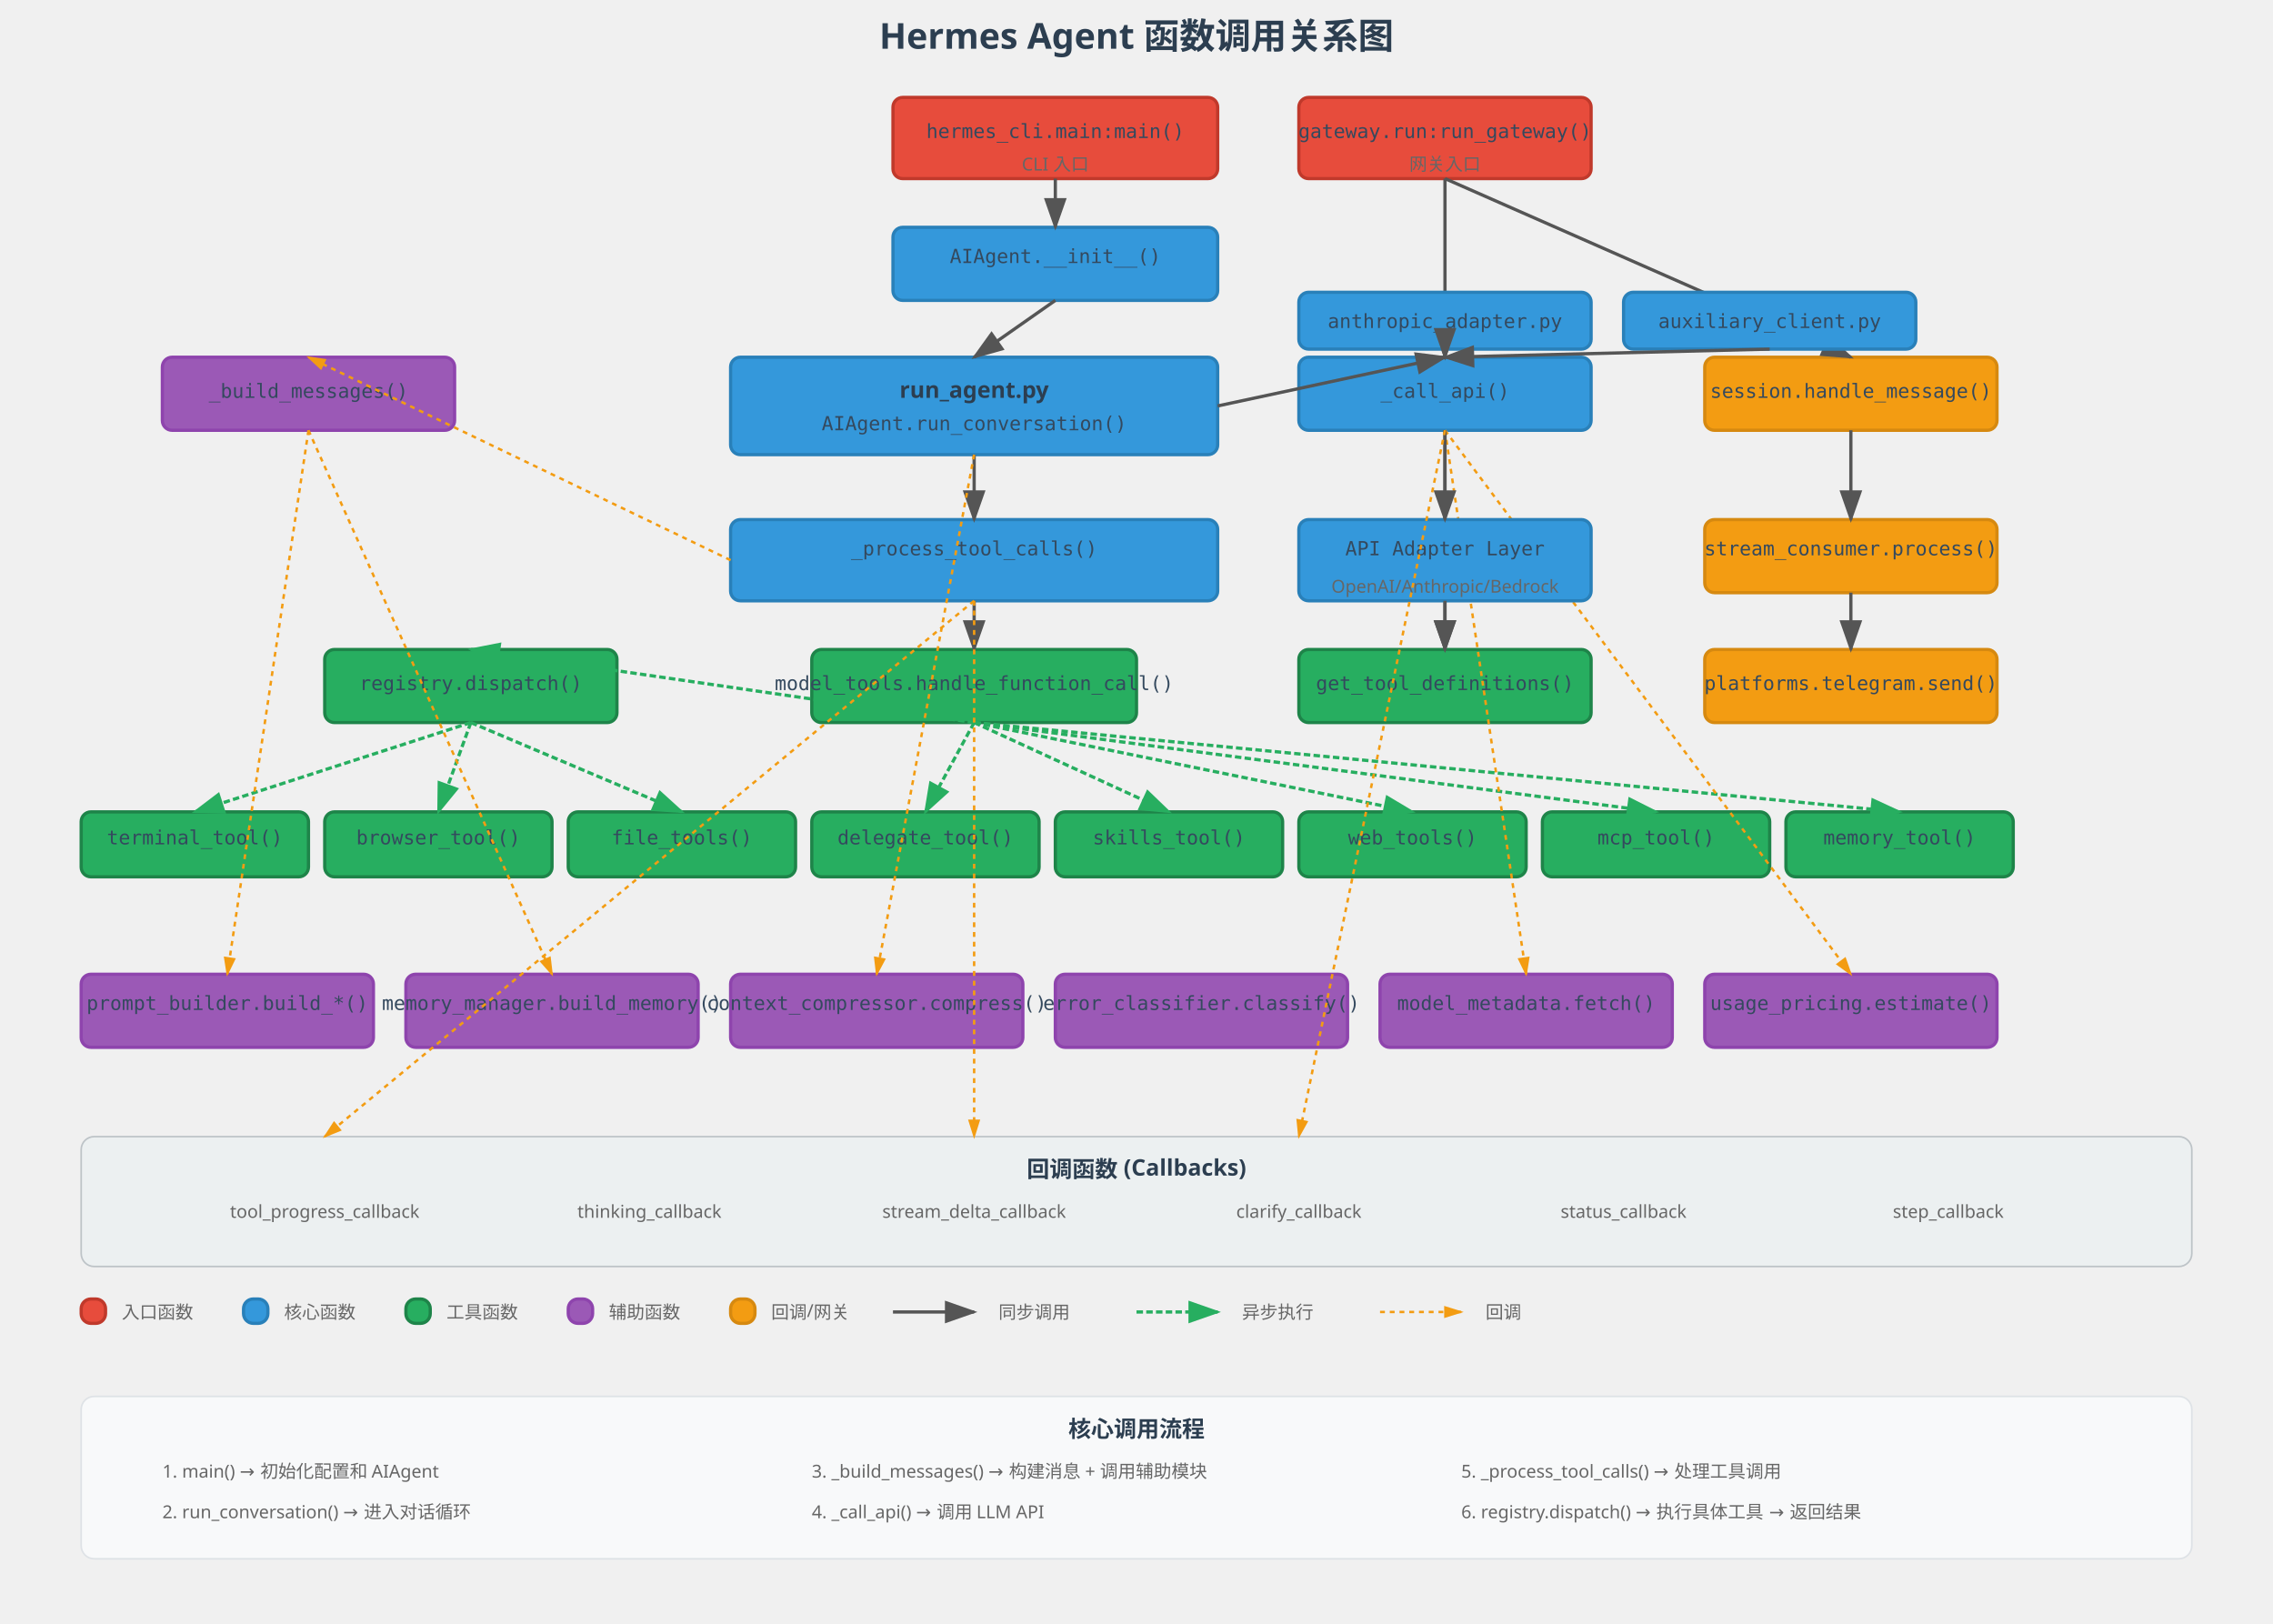
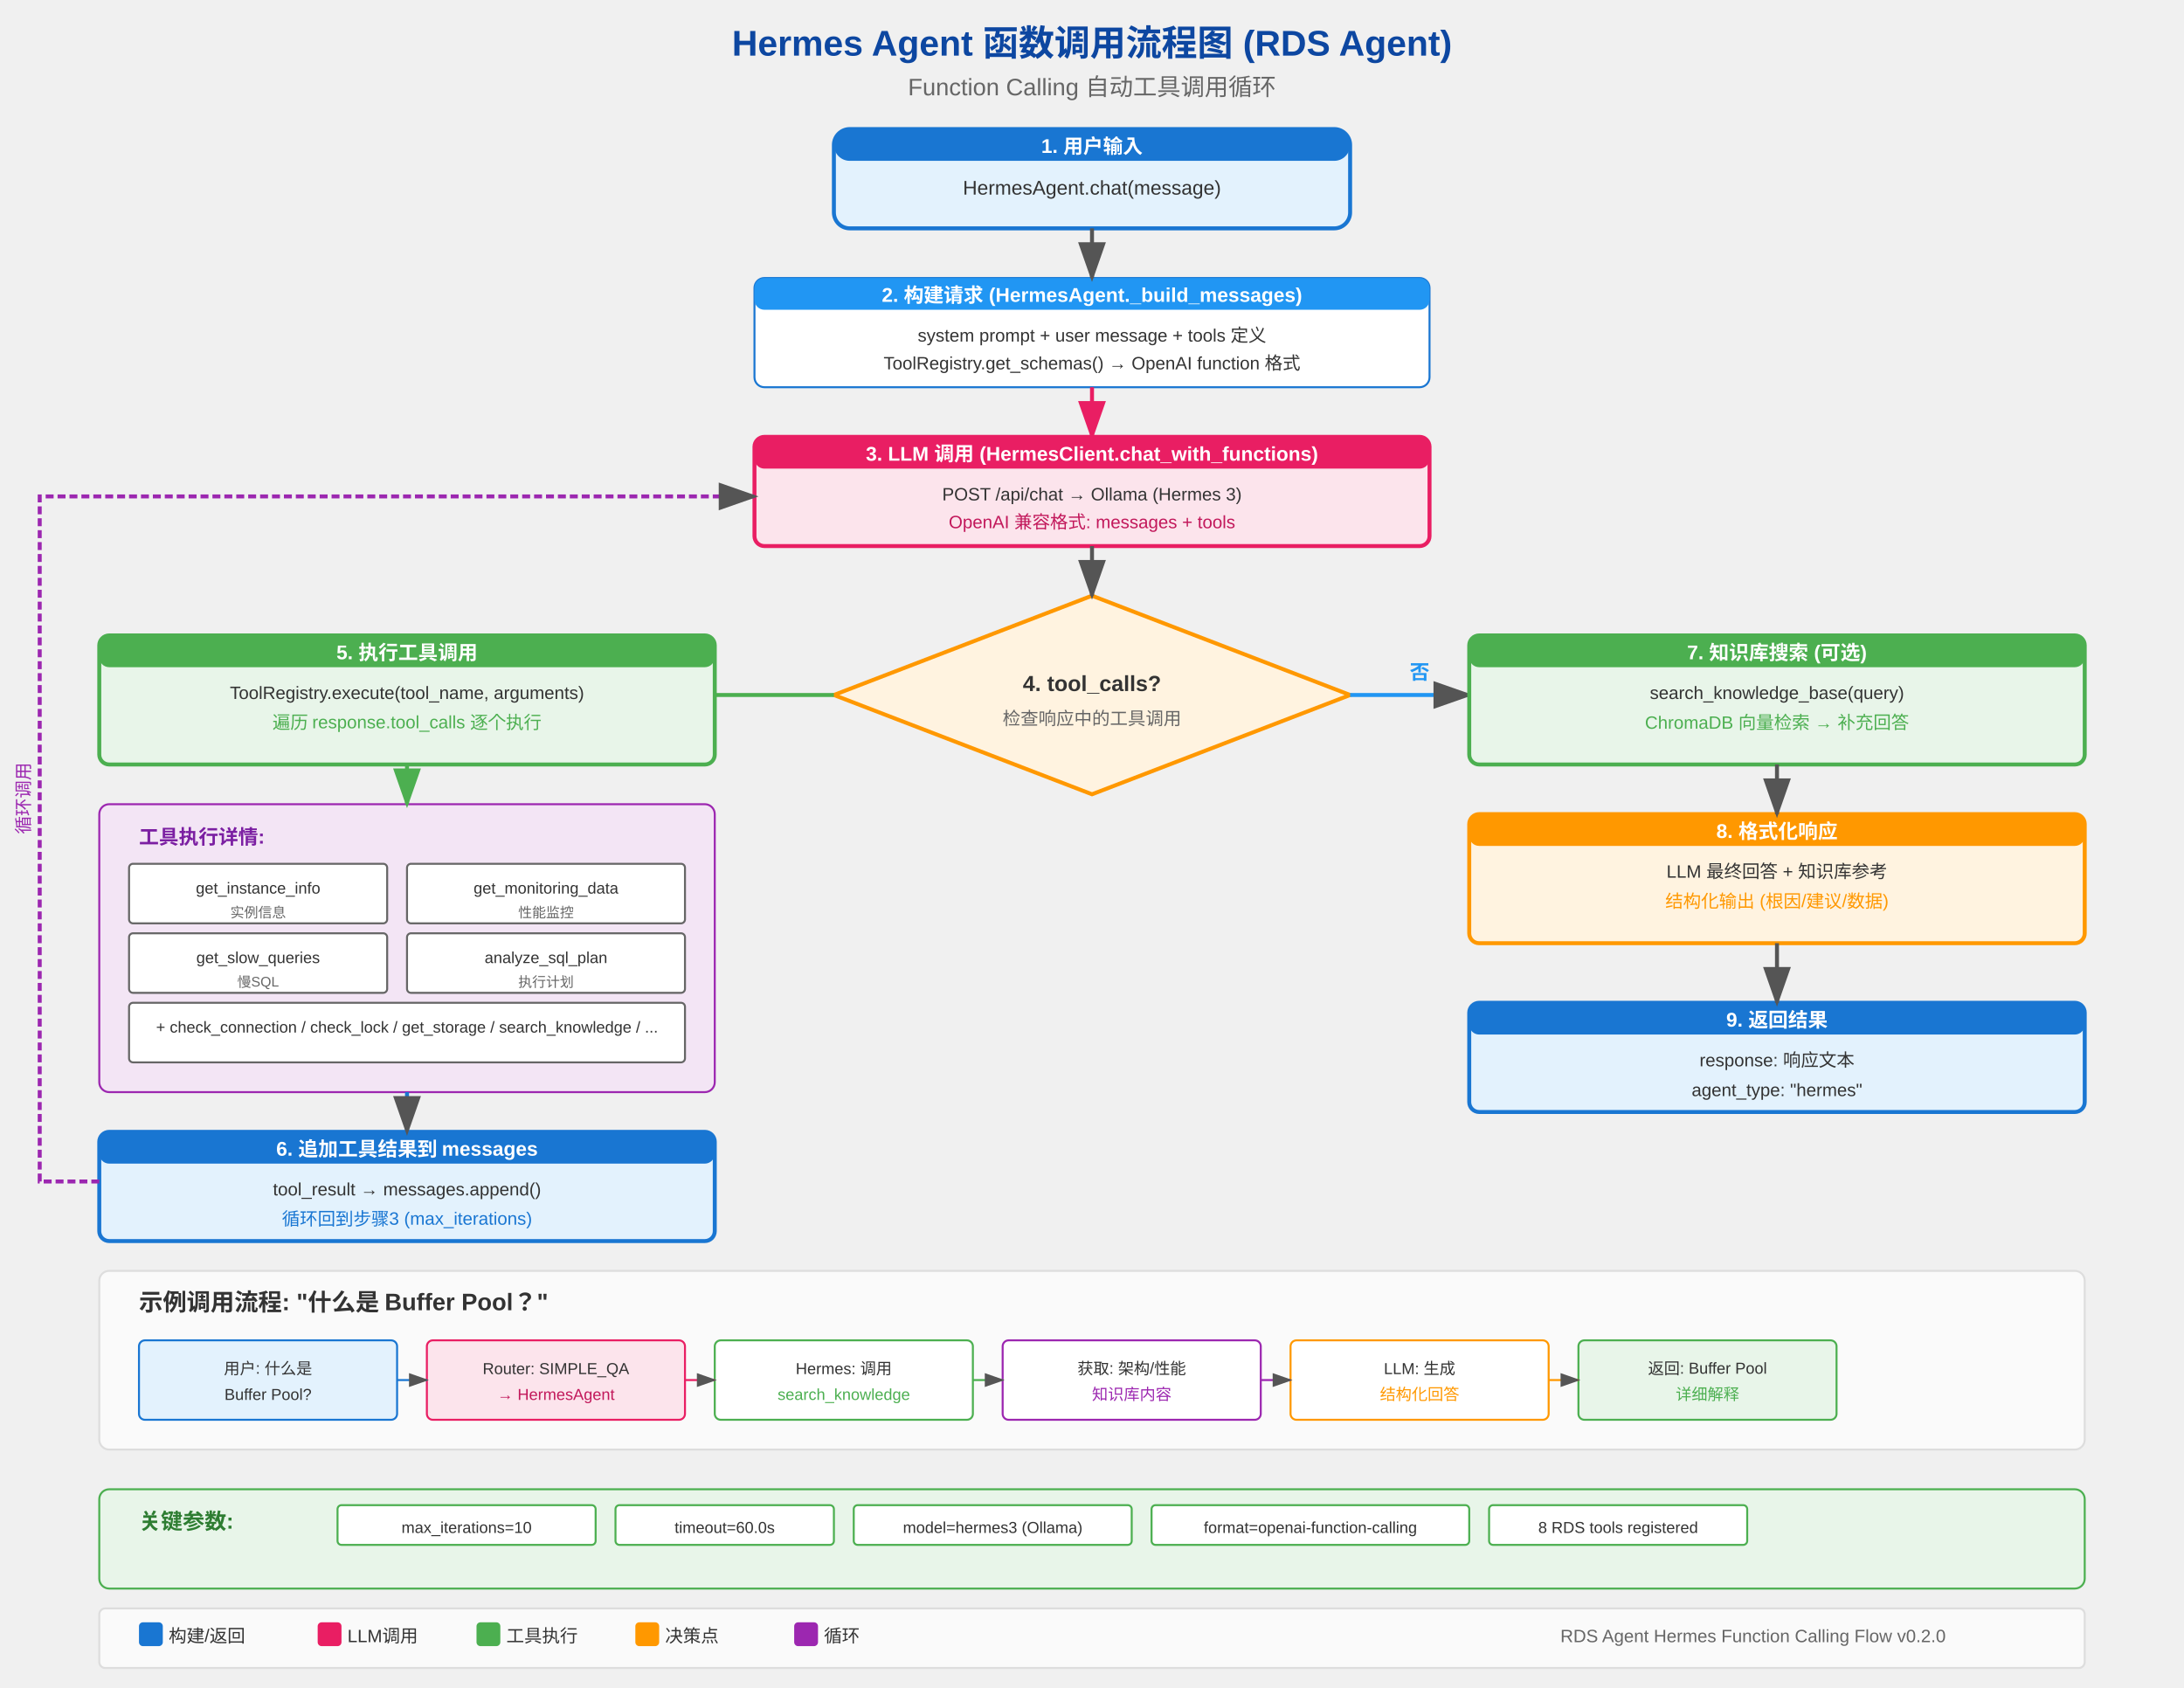
- <svg xmlns="http://www.w3.org/2000/svg" viewBox="0 0 1400 1000" width="1400" height="1000">
+ <svg xmlns="http://www.w3.org/2000/svg" width="1100" height="850">
  <defs>
-     <style>
-       .title { font: bold 22px sans-serif; fill: #2c3e50; }
-       .func-title { font: bold 14px sans-serif; fill: #2c3e50; }
-       .func-name { font: 12px monospace; fill: #34495e; }
-       .small-text { font: 11px sans-serif; fill: #666; }
-       .entry-func { fill: #e74c3c; stroke: #c0392b; stroke-width: 2; rx: 6; }
-       .core-func { fill: #3498db; stroke: #2980b9; stroke-width: 2; rx: 6; }
-       .tool-func { fill: #27ae60; stroke: #1e8449; stroke-width: 2; rx: 6; }
-       .helper-func { fill: #9b59b6; stroke: #8e44ad; stroke-width: 2; rx: 6; }
-       .callback-func { fill: #f39c12; stroke: #d68910; stroke-width: 2; rx: 6; }
-       .arrow { stroke: #555; stroke-width: 2; fill: none; marker-end: url(#arrow); }
-       .async-arrow { stroke: #27ae60; stroke-width: 2; fill: none; marker-end: url(#green-arrow); stroke-dasharray: 4,2; }
-       .callback-arrow { stroke: #f39c12; stroke-width: 1.5; fill: none; marker-end: url(#orange-arrow); stroke-dasharray: 3,3; }
-     </style>
-     <marker id="arrow" markerWidth="10" markerHeight="7" refX="9" refY="3.5" orient="auto">
+     <marker id="fcArrow" markerWidth="10" markerHeight="7" refX="9" refY="3.5" orient="auto">
      <polygon points="0 0, 10 3.5, 0 7" fill="#555" />
    </marker>
-     <marker id="green-arrow" markerWidth="10" markerHeight="7" refX="9" refY="3.5" orient="auto">
-       <polygon points="0 0, 10 3.5, 0 7" fill="#27ae60" />
+     <marker id="fcArrowGreen" markerWidth="10" markerHeight="7" refX="9" refY="3.5" orient="auto">
+       <polygon points="0 0, 10 3.5, 0 7" fill="#4CAF50" />
    </marker>
-     <marker id="orange-arrow" markerWidth="8" markerHeight="5" refX="7" refY="2.5" orient="auto">
-       <polygon points="0 0, 8 2.5, 0 5" fill="#f39c12" />
+     <marker id="fcArrowRed" markerWidth="10" markerHeight="7" refX="9" refY="3.5" orient="auto">
+       <polygon points="0 0, 10 3.5, 0 7" fill="#E91E63" />
    </marker>
  </defs>
-   <text x="700" y="30" class="title" text-anchor="middle">Hermes Agent 函数调用关系图</text>
-   <rect x="550" y="60" width="200" height="50" class="entry-func" />
-   <text x="650" y="85" class="func-name" text-anchor="middle">hermes_cli.main:main()</text>
-   <text x="650" y="105" class="small-text" text-anchor="middle">CLI 入口</text>
-   <rect x="800" y="60" width="180" height="50" class="entry-func" />
-   <text x="890" y="85" class="func-name" text-anchor="middle">gateway.run:run_gateway()</text>
-   <text x="890" y="105" class="small-text" text-anchor="middle">网关入口</text>
-   <rect x="550" y="140" width="200" height="45" class="core-func" />
-   <text x="650" y="162" class="func-name" text-anchor="middle">AIAgent.__init__()</text>
-   <rect x="450" y="220" width="300" height="60" class="core-func" />
-   <text x="600" y="245" class="func-title" text-anchor="middle">run_agent.py</text>
-   <text x="600" y="265" class="func-name" text-anchor="middle">AIAgent.run_conversation()</text>
-   <rect x="100" y="220" width="180" height="45" class="helper-func" />
-   <text x="190" y="245" class="func-name" text-anchor="middle">_build_messages()</text>
-   <rect x="800" y="220" width="180" height="45" class="core-func" />
-   <text x="890" y="245" class="func-name" text-anchor="middle">_call_api()</text>
-   <path d="M 650 110 L 650 140" class="arrow" />
-   <path d="M 650 185 L 600 220" class="arrow" />
-   <path d="M 890 110 L 890 220" class="arrow" />
-   <rect x="450" y="320" width="300" height="50" class="core-func" />
-   <text x="600" y="342" class="func-name" text-anchor="middle">_process_tool_calls()</text>
-   <rect x="500" y="400" width="200" height="45" class="tool-func" />
-   <text x="600" y="425" class="func-name" text-anchor="middle">model_tools.handle_function_call()</text>
-   <rect x="200" y="400" width="180" height="45" class="tool-func" />
-   <text x="290" y="425" class="func-name" text-anchor="middle">registry.dispatch()</text>
-   <rect x="800" y="400" width="180" height="45" class="tool-func" />
-   <text x="890" y="425" class="func-name" text-anchor="middle">get_tool_definitions()</text>
-   <path d="M 600 280 L 600 320" class="arrow" />
-   <path d="M 600 370 L 600 400" class="arrow" />
-   <path d="M 600 445 L 290 400" class="async-arrow" />
-   <path d="M 750 250 L 890 220" class="arrow" />
-   <path d="M 890 265 L 890 400" class="arrow" />
-   <path d="M 450 345 L 190 220" class="callback-arrow" />
-   <rect x="50" y="500" width="140" height="40" class="tool-func" />
-   <text x="120" y="520" class="func-name" text-anchor="middle">terminal_tool()</text>
-   <rect x="200" y="500" width="140" height="40" class="tool-func" />
-   <text x="270" y="520" class="func-name" text-anchor="middle">browser_tool()</text>
-   <rect x="350" y="500" width="140" height="40" class="tool-func" />
-   <text x="420" y="520" class="func-name" text-anchor="middle">file_tools()</text>
-   <rect x="500" y="500" width="140" height="40" class="tool-func" />
-   <text x="570" y="520" class="func-name" text-anchor="middle">delegate_tool()</text>
-   <rect x="650" y="500" width="140" height="40" class="tool-func" />
-   <text x="720" y="520" class="func-name" text-anchor="middle">skills_tool()</text>
-   <rect x="800" y="500" width="140" height="40" class="tool-func" />
-   <text x="870" y="520" class="func-name" text-anchor="middle">web_tools()</text>
-   <rect x="950" y="500" width="140" height="40" class="tool-func" />
-   <text x="1020" y="520" class="func-name" text-anchor="middle">mcp_tool()</text>
-   <rect x="1100" y="500" width="140" height="40" class="tool-func" />
-   <text x="1170" y="520" class="func-name" text-anchor="middle">memory_tool()</text>
-   <path d="M 290 445 L 120 500" class="async-arrow" />
-   <path d="M 290 445 L 270 500" class="async-arrow" />
-   <path d="M 290 445 L 420 500" class="async-arrow" />
-   <path d="M 600 445 L 570 500" class="async-arrow" />
-   <path d="M 600 445 L 720 500" class="async-arrow" />
-   <path d="M 600 445 L 870 500" class="async-arrow" />
-   <path d="M 600 445 L 1020 500" class="async-arrow" />
-   <path d="M 600 445 L 1170 500" class="async-arrow" />
-   <rect x="50" y="600" width="180" height="45" class="helper-func" />
-   <text x="140" y="622" class="func-name" text-anchor="middle">prompt_builder.build_*()</text>
-   <rect x="250" y="600" width="180" height="45" class="helper-func" />
-   <text x="340" y="622" class="func-name" text-anchor="middle">memory_manager.build_memory()</text>
-   <rect x="450" y="600" width="180" height="45" class="helper-func" />
-   <text x="540" y="622" class="func-name" text-anchor="middle">context_compressor.compress()</text>
-   <rect x="650" y="600" width="180" height="45" class="helper-func" />
-   <text x="740" y="622" class="func-name" text-anchor="middle">error_classifier.classify()</text>
-   <rect x="850" y="600" width="180" height="45" class="helper-func" />
-   <text x="940" y="622" class="func-name" text-anchor="middle">model_metadata.fetch()</text>
-   <rect x="1050" y="600" width="180" height="45" class="helper-func" />
-   <text x="1140" y="622" class="func-name" text-anchor="middle">usage_pricing.estimate()</text>
-   <path d="M 190 265 L 140 600" class="callback-arrow" />
-   <path d="M 190 265 L 340 600" class="callback-arrow" />
-   <path d="M 600 280 L 540 600" class="callback-arrow" />
-   <path d="M 890 265 L 940 600" class="callback-arrow" />
-   <path d="M 890 265 L 1140 600" class="callback-arrow" />
-   <rect x="1050" y="220" width="180" height="45" class="callback-func" />
-   <text x="1140" y="245" class="func-name" text-anchor="middle">session.handle_message()</text>
-   <rect x="1050" y="320" width="180" height="45" class="callback-func" />
-   <text x="1140" y="342" class="func-name" text-anchor="middle">stream_consumer.process()</text>
-   <rect x="1050" y="400" width="180" height="45" class="callback-func" />
-   <text x="1140" y="425" class="func-name" text-anchor="middle">platforms.telegram.send()</text>
-   <path d="M 890 110 L 1140 220" class="arrow" />
-   <path d="M 1140 265 L 1140 320" class="arrow" />
-   <path d="M 1140 365 L 1140 400" class="arrow" />
-   <rect x="800" y="320" width="180" height="50" class="core-func" />
-   <text x="890" y="342" class="func-name" text-anchor="middle">API Adapter Layer</text>
-   <text x="890" y="365" class="small-text" text-anchor="middle">OpenAI/Anthropic/Bedrock</text>
-   <rect x="800" y="180" width="180" height="35" class="core-func" />
-   <text x="890" y="202" class="func-name" text-anchor="middle">anthropic_adapter.py</text>
-   <rect x="1000" y="180" width="180" height="35" class="core-func" />
-   <text x="1090" y="202" class="func-name" text-anchor="middle">auxiliary_client.py</text>
-   <path d="M 890 265 L 890 320" class="arrow" />
-   <path d="M 890 370 L 890 400" class="arrow" />
-   <path d="M 890 215 L 890 220" class="arrow" />
-   <path d="M 1090 215 L 890 220" class="arrow" />
-   <rect x="50" y="700" width="1300" height="80" fill="#ecf0f1" stroke="#bdc3c7" rx="8" />
-   <text x="700" y="725" class="func-title" text-anchor="middle">回调函数 (Callbacks)</text>
-   <text x="200" y="750" class="small-text" text-anchor="middle">tool_progress_callback</text>
-   <text x="400" y="750" class="small-text" text-anchor="middle">thinking_callback</text>
-   <text x="600" y="750" class="small-text" text-anchor="middle">stream_delta_callback</text>
-   <text x="800" y="750" class="small-text" text-anchor="middle">clarify_callback</text>
-   <text x="1000" y="750" class="small-text" text-anchor="middle">status_callback</text>
-   <text x="1200" y="750" class="small-text" text-anchor="middle">step_callback</text>
-   <path d="M 600 370 L 200 700" class="callback-arrow" />
-   <path d="M 600 370 L 600 700" class="callback-arrow" />
-   <path d="M 890 265 L 800 700" class="callback-arrow" />
-   <rect x="50" y="800" width="15" height="15" class="entry-func" />
-   <text x="75" y="812" class="small-text">入口函数</text>
-   <rect x="150" y="800" width="15" height="15" class="core-func" />
-   <text x="175" y="812" class="small-text">核心函数</text>
-   <rect x="250" y="800" width="15" height="15" class="tool-func" />
-   <text x="275" y="812" class="small-text">工具函数</text>
-   <rect x="350" y="800" width="15" height="15" class="helper-func" />
-   <text x="375" y="812" class="small-text">辅助函数</text>
-   <rect x="450" y="800" width="15" height="15" class="callback-func" />
-   <text x="475" y="812" class="small-text">回调/网关</text>
-   <line x1="550" y1="808" x2="600" y2="808" class="arrow" />
-   <text x="615" y="812" class="small-text">同步调用</text>
-   <line x1="700" y1="808" x2="750" y2="808" class="async-arrow" />
-   <text x="765" y="812" class="small-text">异步执行</text>
-   <line x1="850" y1="808" x2="900" y2="808" class="callback-arrow" />
-   <text x="915" y="812" class="small-text">回调</text>
-   <rect x="50" y="860" width="1300" height="100" fill="#f8f9fa" stroke="#dee2e6" rx="8" />
-   <text x="700" y="885" class="func-title" text-anchor="middle">核心调用流程</text>
-   <text x="100" y="910" class="small-text">1. main() → 初始化配置和 AIAgent</text>
-   <text x="100" y="935" class="small-text">2. run_conversation() → 进入对话循环</text>
-   <text x="500" y="910" class="small-text">3. _build_messages() → 构建消息 + 调用辅助模块</text>
-   <text x="500" y="935" class="small-text">4. _call_api() → 调用 LLM API</text>
-   <text x="900" y="910" class="small-text">5. _process_tool_calls() → 处理工具调用</text>
-   <text x="900" y="935" class="small-text">6. registry.dispatch() → 执行具体工具 → 返回结果</text>
+   <text x="550" y="28" text-anchor="middle" font-family="Arial" font-weight="bold" font-size="18" fill="#0D47A1">Hermes Agent 函数调用流程图 (RDS Agent)</text>
+   <text x="550" y="48" text-anchor="middle" font-family="Arial" font-size="12" fill="#666">Function Calling 自动工具调用循环</text>
+   <rect x="420" y="65" width="260" height="50" fill="#E3F2FD" stroke="#1976D2" stroke-width="2" rx="8" />
+   <rect x="420" y="65" width="260" height="16" fill="#1976D2" rx="8" />
+   <text x="550" y="77" text-anchor="middle" font-family="Arial" font-weight="bold" font-size="10" fill="#fff">1. 用户输入</text>
+   <text x="550" y="98" text-anchor="middle" font-family="Arial" font-size="10" fill="#333">HermesAgent.chat(message)</text>
+   <rect x="380" y="140" width="340" height="55" fill="#fff" stroke="#1976D2" stroke-width="1" rx="5" />
+   <rect x="380" y="140" width="340" height="16" fill="#2196F3" rx="5" />
+   <text x="550" y="152" text-anchor="middle" font-family="Arial" font-weight="bold" font-size="10" fill="#fff">2. 构建请求 (HermesAgent._build_messages)</text>
+   <text x="550" y="172" text-anchor="middle" font-family="Arial" font-size="9" fill="#333">system prompt + user message + tools 定义</text>
+   <text x="550" y="186" text-anchor="middle" font-family="Arial" font-size="9" fill="#333">ToolRegistry.get_schemas() → OpenAI function 格式</text>
+   <line x1="550" y1="115" x2="550" y2="140" stroke="#555" stroke-width="2" marker-end="url(#fcArrow)" />
+   <rect x="380" y="220" width="340" height="55" fill="#FCE4EC" stroke="#E91E63" stroke-width="2" rx="5" />
+   <rect x="380" y="220" width="340" height="16" fill="#E91E63" rx="5" />
+   <text x="550" y="232" text-anchor="middle" font-family="Arial" font-weight="bold" font-size="10" fill="#fff">3. LLM 调用 (HermesClient.chat_with_functions)</text>
+   <text x="550" y="252" text-anchor="middle" font-family="Arial" font-size="9" fill="#333">POST /api/chat → Ollama (Hermes 3)</text>
+   <text x="550" y="266" text-anchor="middle" font-family="Arial" font-size="9" fill="#C2185B">OpenAI 兼容格式: messages + tools</text>
+   <line x1="550" y1="195" x2="550" y2="220" stroke="#E91E63" stroke-width="2" marker-end="url(#fcArrowRed)" />
+   <polygon points="550,300 680,350 550,400 420,350" fill="#FFF3E0" stroke="#FF9800" stroke-width="2" />
+   <text x="550" y="348" text-anchor="middle" font-family="Arial" font-weight="bold" font-size="11" fill="#333">4. tool_calls?</text>
+   <text x="550" y="365" text-anchor="middle" font-family="Arial" font-size="9" fill="#666">检查响应中的工具调用</text>
+   <line x1="550" y1="275" x2="550" y2="300" stroke="#555" stroke-width="2" marker-end="url(#fcArrow)" />
+   <line x1="420" y1="350" x2="200" y2="350" stroke="#4CAF50" stroke-width="2" marker-end="url(#fcArrowGreen)" />
+   <text x="310" y="342" font-family="Arial" font-weight="bold" font-size="10" fill="#4CAF50">是</text>
+   <rect x="50" y="320" width="310" height="65" fill="#E8F5E9" stroke="#4CAF50" stroke-width="2" rx="5" />
+   <rect x="50" y="320" width="310" height="16" fill="#4CAF50" rx="5" />
+   <text x="205" y="332" text-anchor="middle" font-family="Arial" font-weight="bold" font-size="10" fill="#fff">5. 执行工具调用</text>
+   <text x="205" y="352" text-anchor="middle" font-family="Arial" font-size="9" fill="#333">ToolRegistry.execute(tool_name, arguments)</text>
+   <text x="205" y="367" text-anchor="middle" font-family="Arial" font-size="9" fill="#4CAF50">遍历 response.tool_calls 逐个执行</text>
+   <rect x="50" y="405" width="310" height="145" fill="#F3E5F5" stroke="#9C27B0" stroke-width="1" rx="5" />
+   <text x="70" y="425" font-family="Arial" font-weight="bold" font-size="10" fill="#7B1FA2">工具执行详情:</text>
+   <rect x="65" y="435" width="130" height="30" fill="#fff" stroke="#666" stroke-width="1" rx="2" />
+   <text x="130" y="450" text-anchor="middle" font-family="Arial" font-size="8" fill="#333">get_instance_info</text>
+   <text x="130" y="462" text-anchor="middle" font-family="Arial" font-size="7" fill="#666">实例信息</text>
+   <rect x="205" y="435" width="140" height="30" fill="#fff" stroke="#666" stroke-width="1" rx="2" />
+   <text x="275" y="450" text-anchor="middle" font-family="Arial" font-size="8" fill="#333">get_monitoring_data</text>
+   <text x="275" y="462" text-anchor="middle" font-family="Arial" font-size="7" fill="#666">性能监控</text>
+   <rect x="65" y="470" width="130" height="30" fill="#fff" stroke="#666" stroke-width="1" rx="2" />
+   <text x="130" y="485" text-anchor="middle" font-family="Arial" font-size="8" fill="#333">get_slow_queries</text>
+   <text x="130" y="497" text-anchor="middle" font-family="Arial" font-size="7" fill="#666">慢SQL</text>
+   <rect x="205" y="470" width="140" height="30" fill="#fff" stroke="#666" stroke-width="1" rx="2" />
+   <text x="275" y="485" text-anchor="middle" font-family="Arial" font-size="8" fill="#333">analyze_sql_plan</text>
+   <text x="275" y="497" text-anchor="middle" font-family="Arial" font-size="7" fill="#666">执行计划</text>
+   <rect x="65" y="505" width="280" height="30" fill="#fff" stroke="#666" stroke-width="1" rx="2" />
+   <text x="205" y="520" text-anchor="middle" font-family="Arial" font-size="8" fill="#333">+ check_connection / check_lock / get_storage / search_knowledge / ...</text>
+   <line x1="205" y1="385" x2="205" y2="405" stroke="#4CAF50" stroke-width="2" marker-end="url(#fcArrowGreen)" />
+   <rect x="50" y="570" width="310" height="55" fill="#E3F2FD" stroke="#1976D2" stroke-width="2" rx="5" />
+   <rect x="50" y="570" width="310" height="16" fill="#1976D2" rx="5" />
+   <text x="205" y="582" text-anchor="middle" font-family="Arial" font-weight="bold" font-size="10" fill="#fff">6. 追加工具结果到 messages</text>
+   <text x="205" y="602" text-anchor="middle" font-family="Arial" font-size="9" fill="#333">tool_result → messages.append()</text>
+   <text x="205" y="617" text-anchor="middle" font-family="Arial" font-size="9" fill="#1976D2">循环回到步骤3 (max_iterations)</text>
+   <line x1="205" y1="550" x2="205" y2="570" stroke="#1976D2" stroke-width="2" marker-end="url(#fcArrow)" />
+   <path d="M 50 595 L 20 595 L 20 250 L 380 250" fill="none" stroke="#9C27B0" stroke-width="2" stroke-dasharray="4,2" marker-end="url(#fcArrow)" />
+   <text x="15" y="420" font-family="Arial" font-size="9" fill="#9C27B0" transform="rotate(-90, 15, 420)">循环调用</text>
+   <line x1="680" y1="350" x2="740" y2="350" stroke="#2196F3" stroke-width="2" marker-end="url(#fcArrow)" />
+   <text x="710" y="342" font-family="Arial" font-weight="bold" font-size="10" fill="#2196F3">否</text>
+   <rect x="740" y="320" width="310" height="65" fill="#E8F5E9" stroke="#4CAF50" stroke-width="2" rx="5" />
+   <rect x="740" y="320" width="310" height="16" fill="#4CAF50" rx="5" />
+   <text x="895" y="332" text-anchor="middle" font-family="Arial" font-weight="bold" font-size="10" fill="#fff">7. 知识库搜索 (可选)</text>
+   <text x="895" y="352" text-anchor="middle" font-family="Arial" font-size="9" fill="#333">search_knowledge_base(query)</text>
+   <text x="895" y="367" text-anchor="middle" font-family="Arial" font-size="9" fill="#4CAF50">ChromaDB 向量检索 → 补充回答</text>
+   <rect x="740" y="410" width="310" height="65" fill="#FFF3E0" stroke="#FF9800" stroke-width="2" rx="5" />
+   <rect x="740" y="410" width="310" height="16" fill="#FF9800" rx="5" />
+   <text x="895" y="422" text-anchor="middle" font-family="Arial" font-weight="bold" font-size="10" fill="#fff">8. 格式化响应</text>
+   <text x="895" y="442" text-anchor="middle" font-family="Arial" font-size="9" fill="#333">LLM 最终回答 + 知识库参考</text>
+   <text x="895" y="457" text-anchor="middle" font-family="Arial" font-size="9" fill="#FF9800">结构化输出 (根因/建议/数据)</text>
+   <line x1="895" y1="385" x2="895" y2="410" stroke="#555" stroke-width="2" marker-end="url(#fcArrow)" />
+   <rect x="740" y="505" width="310" height="55" fill="#E3F2FD" stroke="#1976D2" stroke-width="2" rx="5" />
+   <rect x="740" y="505" width="310" height="16" fill="#1976D2" rx="5" />
+   <text x="895" y="517" text-anchor="middle" font-family="Arial" font-weight="bold" font-size="10" fill="#fff">9. 返回结果</text>
+   <text x="895" y="537" text-anchor="middle" font-family="Arial" font-size="9" fill="#333">response: 响应文本</text>
+   <text x="895" y="552" text-anchor="middle" font-family="Arial" font-size="9" fill="#333">agent_type: "hermes"</text>
+   <line x1="895" y1="475" x2="895" y2="505" stroke="#555" stroke-width="2" marker-end="url(#fcArrow)" />
+   <rect x="50" y="640" width="1000" height="90" fill="#fafafa" stroke="#ddd" stroke-width="1" rx="5" />
+   <text x="70" y="660" font-family="Arial" font-weight="bold" font-size="12" fill="#333">示例调用流程: "什么是 Buffer Pool？"</text>
+   <rect x="70" y="675" width="130" height="40" fill="#E3F2FD" stroke="#1976D2" stroke-width="1" rx="3" />
+   <text x="135" y="692" text-anchor="middle" font-family="Arial" font-size="8" fill="#333">用户: 什么是</text>
+   <text x="135" y="705" text-anchor="middle" font-family="Arial" font-size="8" fill="#333">Buffer Pool?</text>
+   <rect x="215" y="675" width="130" height="40" fill="#FCE4EC" stroke="#E91E63" stroke-width="1" rx="3" />
+   <text x="280" y="692" text-anchor="middle" font-family="Arial" font-size="8" fill="#333">Router: SIMPLE_QA</text>
+   <text x="280" y="705" text-anchor="middle" font-family="Arial" font-size="8" fill="#C2185B">→ HermesAgent</text>
+   <rect x="360" y="675" width="130" height="40" fill="#fff" stroke="#4CAF50" stroke-width="1" rx="3" />
+   <text x="425" y="692" text-anchor="middle" font-family="Arial" font-size="8" fill="#333">Hermes: 调用</text>
+   <text x="425" y="705" text-anchor="middle" font-family="Arial" font-size="8" fill="#4CAF50">search_knowledge</text>
+   <rect x="505" y="675" width="130" height="40" fill="#fff" stroke="#9C27B0" stroke-width="1" rx="3" />
+   <text x="570" y="692" text-anchor="middle" font-family="Arial" font-size="8" fill="#333">获取: 架构/性能</text>
+   <text x="570" y="705" text-anchor="middle" font-family="Arial" font-size="8" fill="#9C27B0">知识库内容</text>
+   <rect x="650" y="675" width="130" height="40" fill="#fff" stroke="#FF9800" stroke-width="1" rx="3" />
+   <text x="715" y="692" text-anchor="middle" font-family="Arial" font-size="8" fill="#333">LLM: 生成</text>
+   <text x="715" y="705" text-anchor="middle" font-family="Arial" font-size="8" fill="#FF9800">结构化回答</text>
+   <rect x="795" y="675" width="130" height="40" fill="#E8F5E9" stroke="#4CAF50" stroke-width="1" rx="3" />
+   <text x="860" y="692" text-anchor="middle" font-family="Arial" font-size="8" fill="#333">返回: Buffer Pool</text>
+   <text x="860" y="705" text-anchor="middle" font-family="Arial" font-size="8" fill="#4CAF50">详细解释</text>
+   <line x1="200" y1="695" x2="215" y2="695" stroke="#1976D2" stroke-width="1" marker-end="url(#fcArrow)" />
+   <line x1="345" y1="695" x2="360" y2="695" stroke="#E91E63" stroke-width="1" marker-end="url(#fcArrow)" />
+   <line x1="490" y1="695" x2="505" y2="695" stroke="#4CAF50" stroke-width="1" marker-end="url(#fcArrow)" />
+   <line x1="635" y1="695" x2="650" y2="695" stroke="#9C27B0" stroke-width="1" marker-end="url(#fcArrow)" />
+   <line x1="780" y1="695" x2="795" y2="695" stroke="#FF9800" stroke-width="1" marker-end="url(#fcArrow)" />
+   <rect x="50" y="750" width="1000" height="50" fill="#E8F5E9" stroke="#4CAF50" stroke-width="1" rx="5" />
+   <text x="70" y="770" font-family="Arial" font-weight="bold" font-size="11" fill="#2E7D32">关键参数:</text>
+   <rect x="170" y="758" width="130" height="20" fill="#fff" stroke="#4CAF50" stroke-width="1" rx="2" />
+   <text x="235" y="772" text-anchor="middle" font-family="Arial" font-size="8" fill="#333">max_iterations=10</text>
+   <rect x="310" y="758" width="110" height="20" fill="#fff" stroke="#4CAF50" stroke-width="1" rx="2" />
+   <text x="365" y="772" text-anchor="middle" font-family="Arial" font-size="8" fill="#333">timeout=60.0s</text>
+   <rect x="430" y="758" width="140" height="20" fill="#fff" stroke="#4CAF50" stroke-width="1" rx="2" />
+   <text x="500" y="772" text-anchor="middle" font-family="Arial" font-size="8" fill="#333">model=hermes3 (Ollama)</text>
+   <rect x="580" y="758" width="160" height="20" fill="#fff" stroke="#4CAF50" stroke-width="1" rx="2" />
+   <text x="660" y="772" text-anchor="middle" font-family="Arial" font-size="8" fill="#333">format=openai-function-calling</text>
+   <rect x="750" y="758" width="130" height="20" fill="#fff" stroke="#4CAF50" stroke-width="1" rx="2" />
+   <text x="815" y="772" text-anchor="middle" font-family="Arial" font-size="8" fill="#333">8 RDS tools registered</text>
+   <rect x="50" y="810" width="1000" height="30" fill="#fafafa" stroke="#ddd" stroke-width="1" rx="3" />
+   <rect x="70" y="817" width="12" height="12" fill="#1976D2" rx="2" />
+   <text x="85" y="827" font-family="Arial" font-size="9" fill="#333">构建/返回</text>
+   <rect x="160" y="817" width="12" height="12" fill="#E91E63" rx="2" />
+   <text x="175" y="827" font-family="Arial" font-size="9" fill="#333">LLM调用</text>
+   <rect x="240" y="817" width="12" height="12" fill="#4CAF50" rx="2" />
+   <text x="255" y="827" font-family="Arial" font-size="9" fill="#333">工具执行</text>
+   <rect x="320" y="817" width="12" height="12" fill="#FF9800" rx="2" />
+   <text x="335" y="827" font-family="Arial" font-size="9" fill="#333">决策点</text>
+   <rect x="400" y="817" width="12" height="12" fill="#9C27B0" rx="2" />
+   <text x="415" y="827" font-family="Arial" font-size="9" fill="#333">循环</text>
+   <text x="980" y="827" text-anchor="end" font-family="Arial" font-size="9" fill="#666">RDS Agent Hermes Function Calling Flow v0.2.0</text>
</svg>
